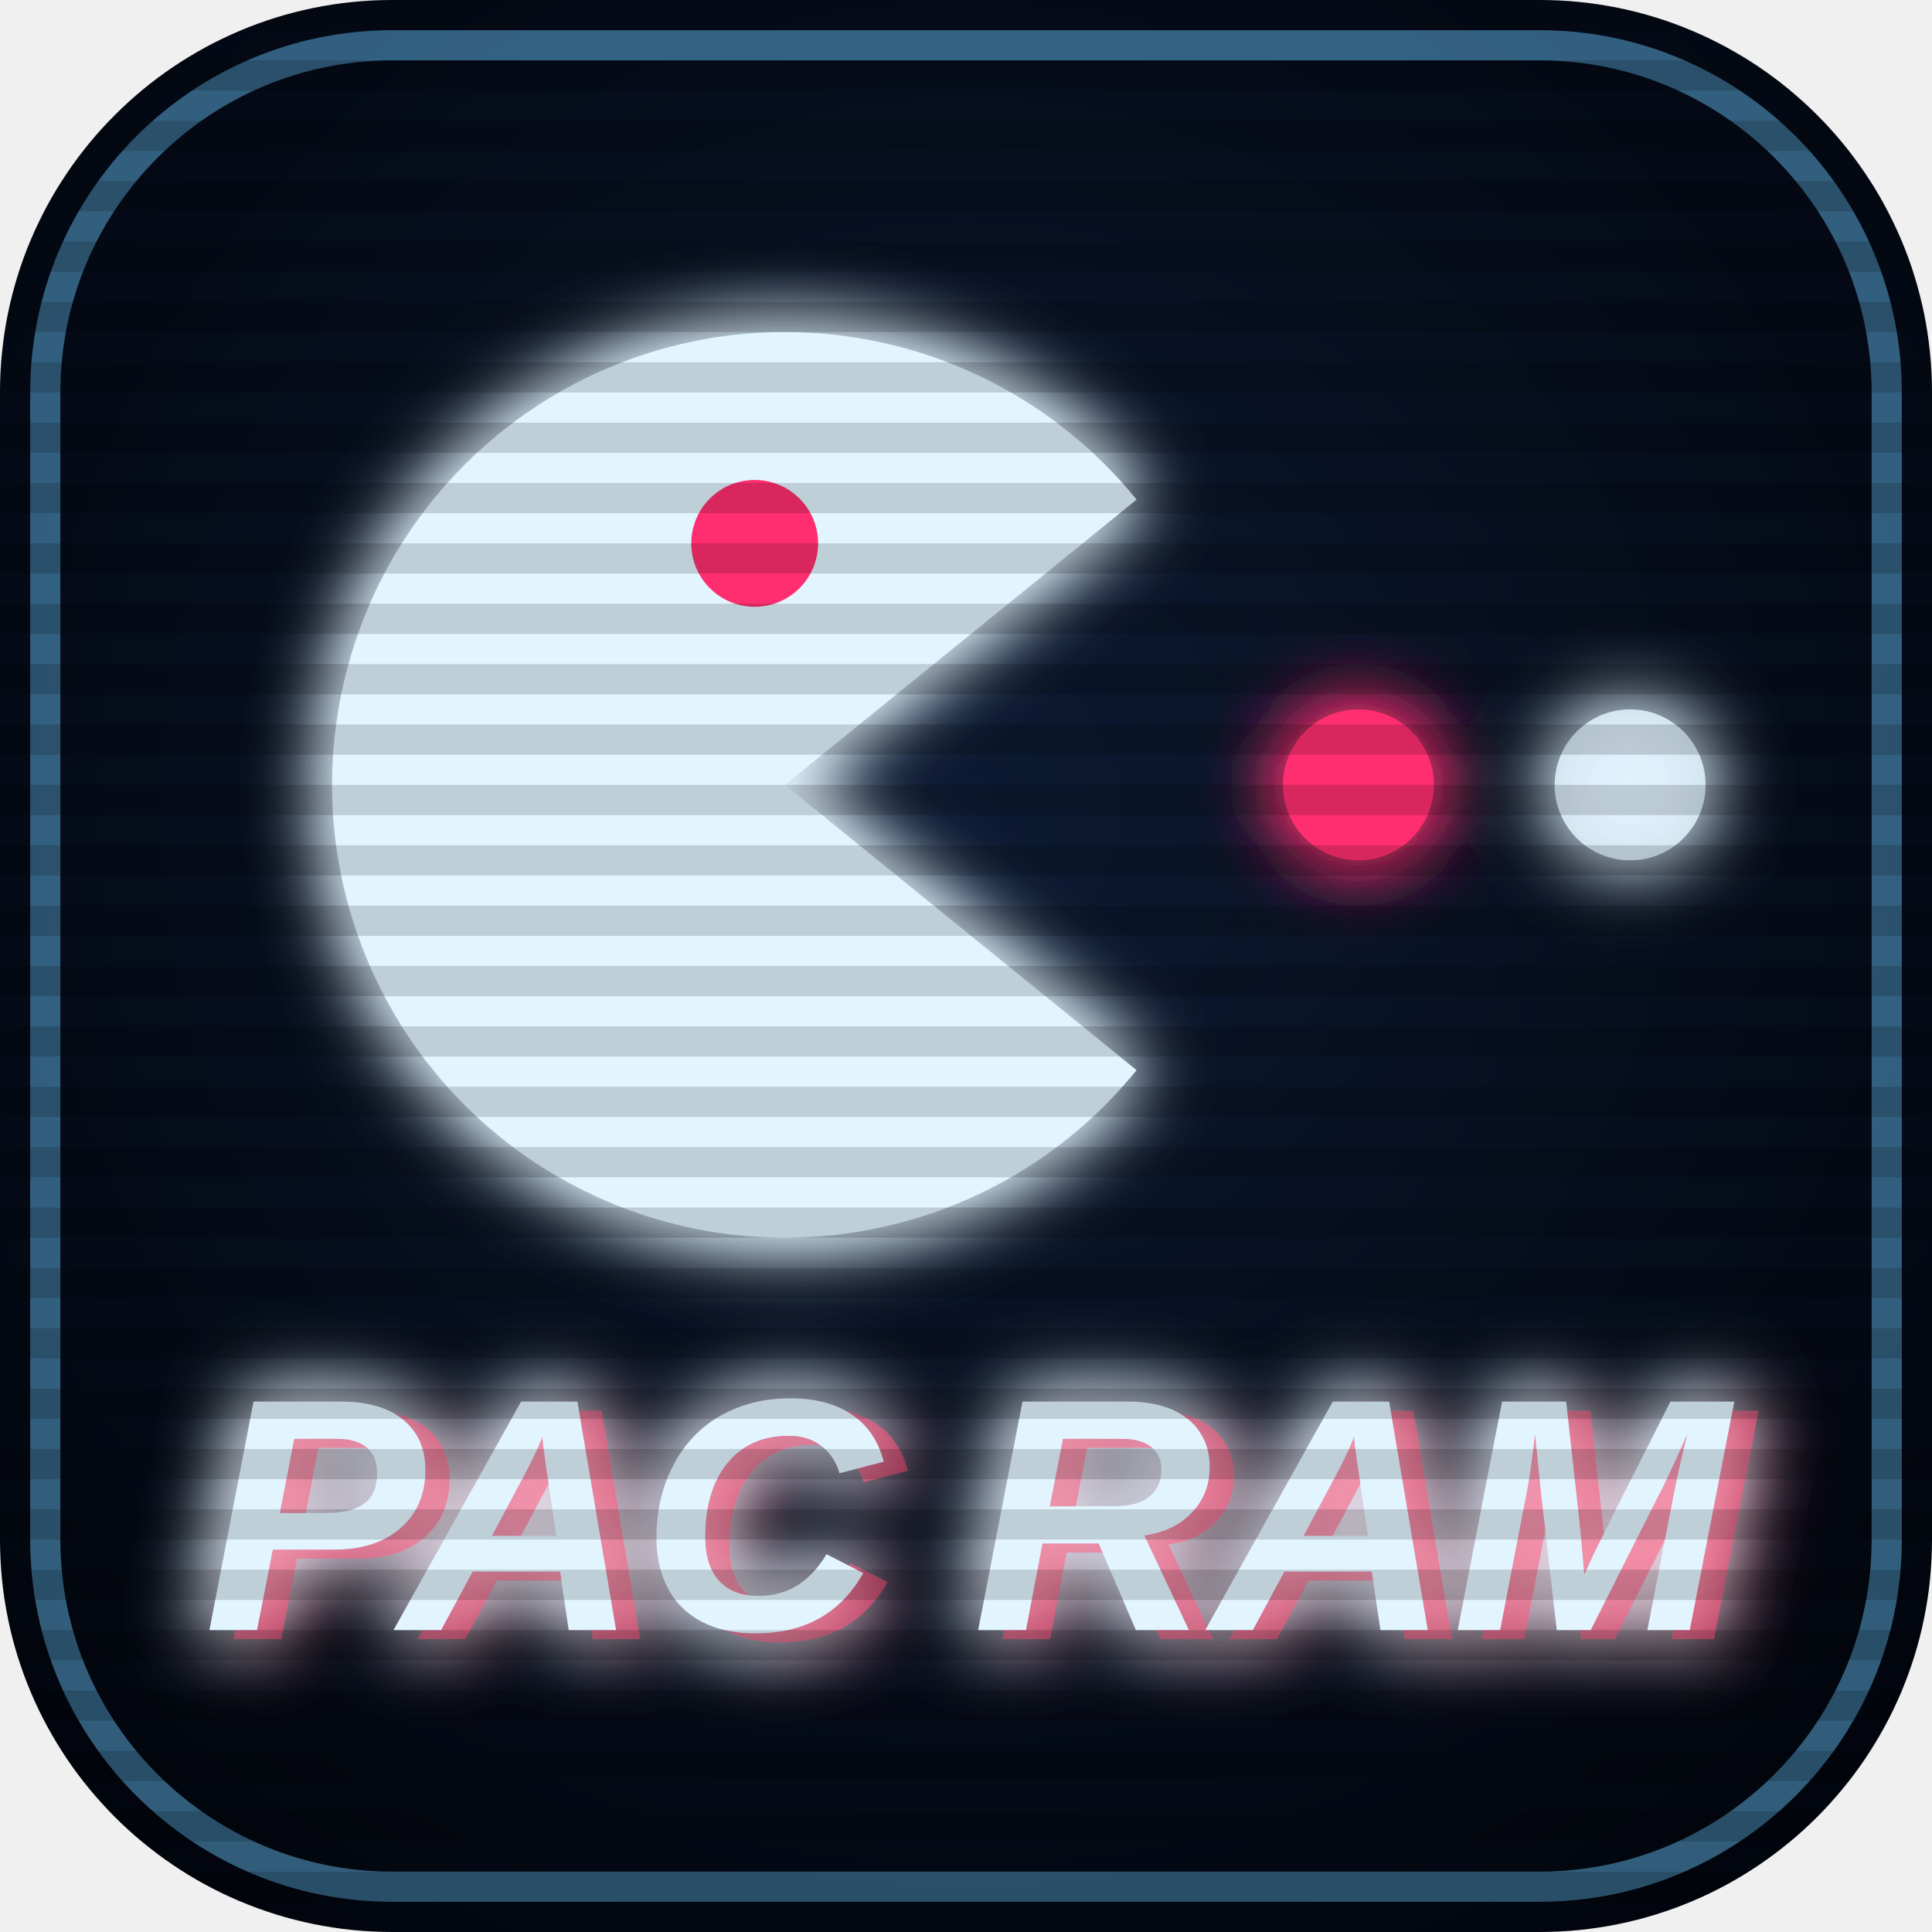
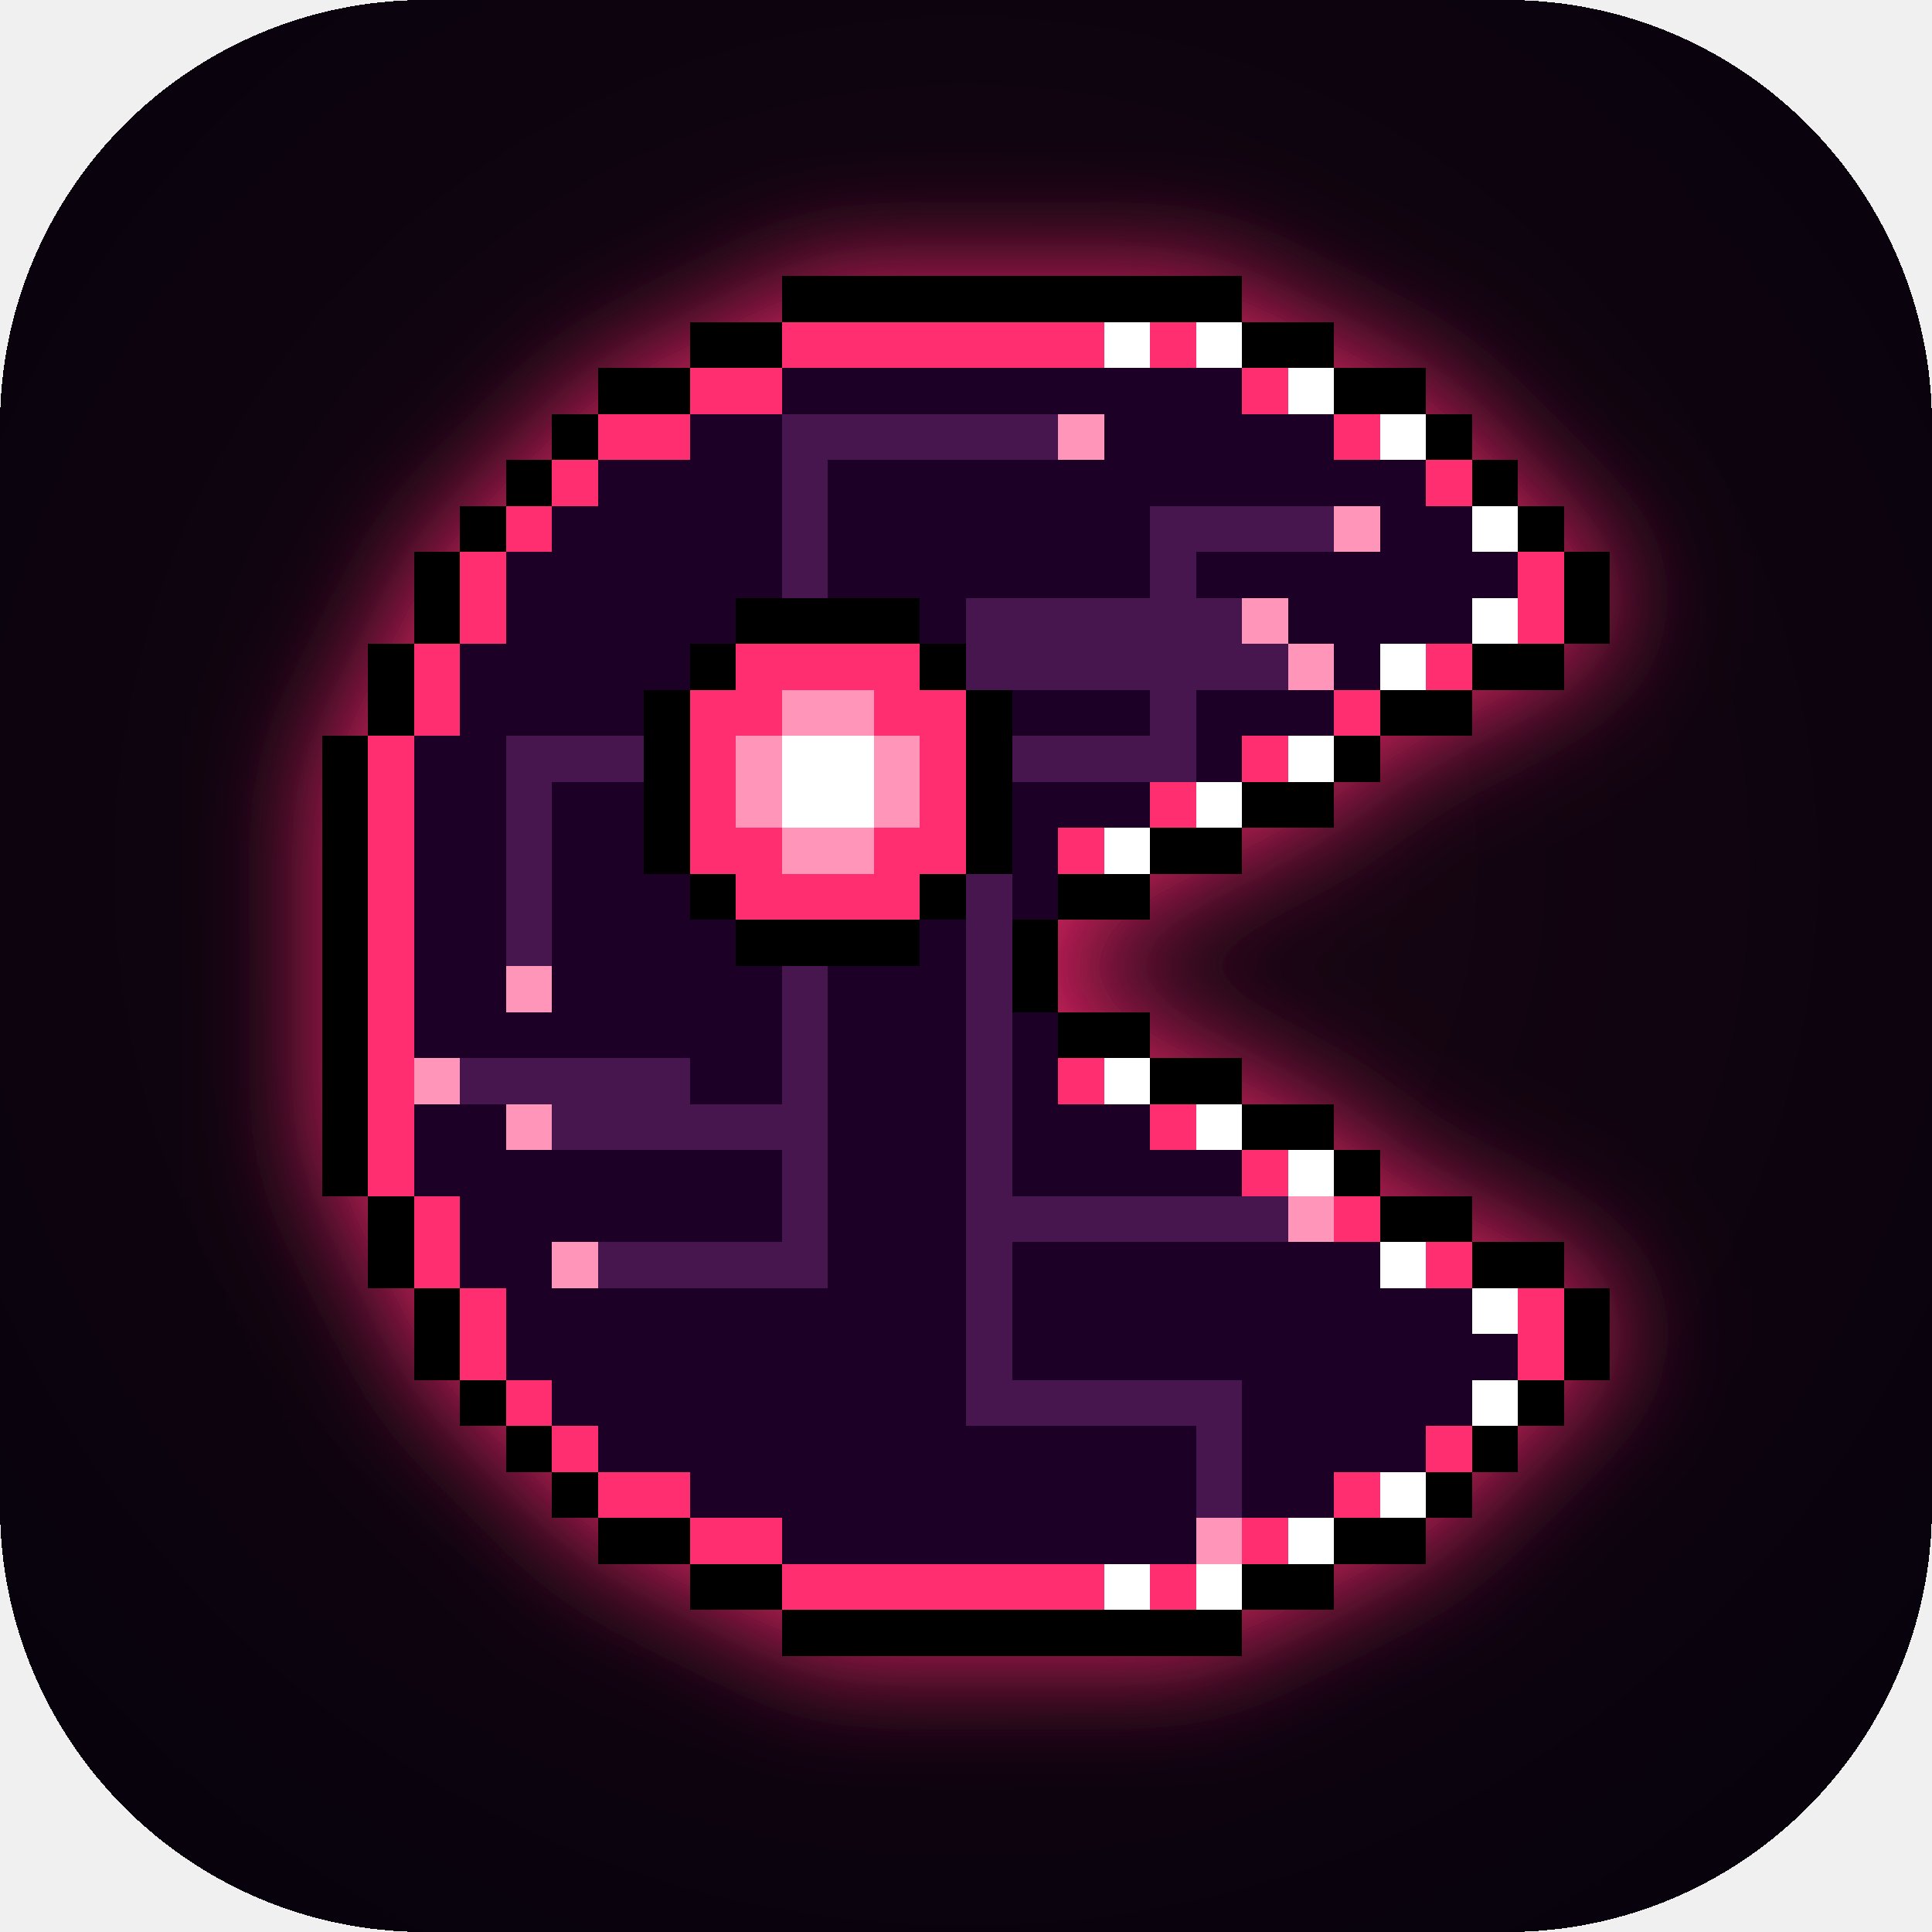
- <svg xmlns="http://www.w3.org/2000/svg" viewBox="0 0 128 128">
+ <svg xmlns="http://www.w3.org/2000/svg" viewBox="0 0 42 42" shape-rendering="crispEdges">
  <defs>
-     <radialGradient id="bg" cx="50%" cy="42%" r="70%">
-       <stop offset="0" stop-color="#0c1a33" />
-       <stop offset="1" stop-color="#01040b" />
-     </radialGradient>
-     <filter id="glow" x="-40%" y="-40%" width="180%" height="180%">
-       <feGaussianBlur stdDeviation="2.6" result="b" />
+     <filter id="g" x="-30%" y="-30%" width="160%" height="160%">
+       <feGaussianBlur in="SourceAlpha" stdDeviation="1.3" result="b" />
+       <feFlood flood-color="#ff2d6f" flood-opacity="0.9" />
+       <feComposite operator="in" in2="b" result="glow" />
      <feMerge>
-         <feMergeNode in="b" />
-         <feMergeNode in="b" />
+         <feMergeNode in="glow" />
        <feMergeNode in="SourceGraphic" />
      </feMerge>
    </filter>
-     <pattern id="scan" width="4" height="4" patternUnits="userSpaceOnUse">
-       <rect width="4" height="2" fill="#000" opacity="0.16" />
-     </pattern>
+     <radialGradient id="bg" cx="50%" cy="45%" r="70%">
+       <stop offset="0" stop-color="#1a0614" />
+       <stop offset="1" stop-color="#06020c" />
+     </radialGradient>
  </defs>
-   <rect width="128" height="128" rx="26" fill="url(#bg)" />
-   <rect x="3" y="3" width="122" height="122" rx="23" fill="none" stroke="#6cc8ff" stroke-opacity="0.45" stroke-width="2" />
-   <g filter="url(#glow)">
-     <path d="M52 22 A30 30 0 1 0 75.3 70.9 L52 52 L75.3 33.1 A30 30 0 0 0 52 22 Z" fill="#e2f5ff" />
-     <circle cx="50" cy="36" r="4.2" fill="#ff2d6f" />
-     <circle cx="90" cy="52" r="5" fill="#ff2d6f" />
-     <circle cx="108" cy="52" r="5" fill="#e2f5ff" opacity="0.85" />
+   <rect width="42" height="42" rx="9.24" fill="url(#bg)" />
+   <g filter="url(#g)">
+     <rect x="17" y="6" width="10" height="1" fill="#000000" />
+     <rect x="15" y="7" width="2" height="1" fill="#000000" />
+     <rect x="17" y="7" width="7" height="1" fill="#ff2d6f" />
+     <rect x="24" y="7" width="1" height="1" fill="#ffffff" />
+     <rect x="25" y="7" width="1" height="1" fill="#ff2d6f" />
+     <rect x="26" y="7" width="1" height="1" fill="#ffffff" />
+     <rect x="27" y="7" width="2" height="1" fill="#000000" />
+     <rect x="13" y="8" width="2" height="1" fill="#000000" />
+     <rect x="15" y="8" width="2" height="1" fill="#ff2d6f" />
+     <rect x="17" y="8" width="10" height="1" fill="#1e0628" />
+     <rect x="27" y="8" width="1" height="1" fill="#ff2d6f" />
+     <rect x="28" y="8" width="1" height="1" fill="#ffffff" />
+     <rect x="29" y="8" width="2" height="1" fill="#000000" />
+     <rect x="12" y="9" width="1" height="1" fill="#000000" />
+     <rect x="13" y="9" width="2" height="1" fill="#ff2d6f" />
+     <rect x="15" y="9" width="2" height="1" fill="#1e0628" />
+     <rect x="17" y="9" width="6" height="1" fill="#461250" />
+     <rect x="23" y="9" width="1" height="1" fill="#ff96b9" />
+     <rect x="24" y="9" width="5" height="1" fill="#1e0628" />
+     <rect x="29" y="9" width="1" height="1" fill="#ff2d6f" />
+     <rect x="30" y="9" width="1" height="1" fill="#ffffff" />
+     <rect x="31" y="9" width="1" height="1" fill="#000000" />
+     <rect x="11" y="10" width="1" height="1" fill="#000000" />
+     <rect x="12" y="10" width="1" height="1" fill="#ff2d6f" />
+     <rect x="13" y="10" width="4" height="1" fill="#1e0628" />
+     <rect x="17" y="10" width="1" height="1" fill="#461250" />
+     <rect x="18" y="10" width="13" height="1" fill="#1e0628" />
+     <rect x="31" y="10" width="1" height="1" fill="#ff2d6f" />
+     <rect x="32" y="10" width="1" height="1" fill="#000000" />
+     <rect x="10" y="11" width="1" height="1" fill="#000000" />
+     <rect x="11" y="11" width="1" height="1" fill="#ff2d6f" />
+     <rect x="12" y="11" width="5" height="1" fill="#1e0628" />
+     <rect x="17" y="11" width="1" height="1" fill="#461250" />
+     <rect x="18" y="11" width="7" height="1" fill="#1e0628" />
+     <rect x="25" y="11" width="4" height="1" fill="#461250" />
+     <rect x="29" y="11" width="1" height="1" fill="#ff96b9" />
+     <rect x="30" y="11" width="2" height="1" fill="#1e0628" />
+     <rect x="32" y="11" width="1" height="1" fill="#ffffff" />
+     <rect x="33" y="11" width="1" height="1" fill="#000000" />
+     <rect x="9" y="12" width="1" height="1" fill="#000000" />
+     <rect x="10" y="12" width="1" height="1" fill="#ff2d6f" />
+     <rect x="11" y="12" width="6" height="1" fill="#1e0628" />
+     <rect x="17" y="12" width="1" height="1" fill="#461250" />
+     <rect x="18" y="12" width="7" height="1" fill="#1e0628" />
+     <rect x="25" y="12" width="1" height="1" fill="#461250" />
+     <rect x="26" y="12" width="7" height="1" fill="#1e0628" />
+     <rect x="33" y="12" width="1" height="1" fill="#ff2d6f" />
+     <rect x="34" y="12" width="1" height="1" fill="#000000" />
+     <rect x="9" y="13" width="1" height="1" fill="#000000" />
+     <rect x="10" y="13" width="1" height="1" fill="#ff2d6f" />
+     <rect x="11" y="13" width="5" height="1" fill="#1e0628" />
+     <rect x="16" y="13" width="4" height="1" fill="#000000" />
+     <rect x="20" y="13" width="1" height="1" fill="#1e0628" />
+     <rect x="21" y="13" width="6" height="1" fill="#461250" />
+     <rect x="27" y="13" width="1" height="1" fill="#ff96b9" />
+     <rect x="28" y="13" width="4" height="1" fill="#1e0628" />
+     <rect x="32" y="13" width="1" height="1" fill="#ffffff" />
+     <rect x="33" y="13" width="1" height="1" fill="#ff2d6f" />
+     <rect x="34" y="13" width="1" height="1" fill="#000000" />
+     <rect x="8" y="14" width="1" height="1" fill="#000000" />
+     <rect x="9" y="14" width="1" height="1" fill="#ff2d6f" />
+     <rect x="10" y="14" width="5" height="1" fill="#1e0628" />
+     <rect x="15" y="14" width="1" height="1" fill="#000000" />
+     <rect x="16" y="14" width="4" height="1" fill="#ff2d6f" />
+     <rect x="20" y="14" width="1" height="1" fill="#000000" />
+     <rect x="21" y="14" width="7" height="1" fill="#461250" />
+     <rect x="28" y="14" width="1" height="1" fill="#ff96b9" />
+     <rect x="29" y="14" width="1" height="1" fill="#1e0628" />
+     <rect x="30" y="14" width="1" height="1" fill="#ffffff" />
+     <rect x="31" y="14" width="1" height="1" fill="#ff2d6f" />
+     <rect x="32" y="14" width="2" height="1" fill="#000000" />
+     <rect x="8" y="15" width="1" height="1" fill="#000000" />
+     <rect x="9" y="15" width="1" height="1" fill="#ff2d6f" />
+     <rect x="10" y="15" width="4" height="1" fill="#1e0628" />
+     <rect x="14" y="15" width="1" height="1" fill="#000000" />
+     <rect x="15" y="15" width="2" height="1" fill="#ff2d6f" />
+     <rect x="17" y="15" width="2" height="1" fill="#ff96b9" />
+     <rect x="19" y="15" width="2" height="1" fill="#ff2d6f" />
+     <rect x="21" y="15" width="1" height="1" fill="#000000" />
+     <rect x="22" y="15" width="3" height="1" fill="#1e0628" />
+     <rect x="25" y="15" width="1" height="1" fill="#461250" />
+     <rect x="26" y="15" width="3" height="1" fill="#1e0628" />
+     <rect x="29" y="15" width="1" height="1" fill="#ff2d6f" />
+     <rect x="30" y="15" width="2" height="1" fill="#000000" />
+     <rect x="7" y="16" width="1" height="1" fill="#000000" />
+     <rect x="8" y="16" width="1" height="1" fill="#ff2d6f" />
+     <rect x="9" y="16" width="2" height="1" fill="#1e0628" />
+     <rect x="11" y="16" width="3" height="1" fill="#461250" />
+     <rect x="14" y="16" width="1" height="1" fill="#000000" />
+     <rect x="15" y="16" width="1" height="1" fill="#ff2d6f" />
+     <rect x="16" y="16" width="1" height="1" fill="#ff96b9" />
+     <rect x="17" y="16" width="2" height="1" fill="#ffffff" />
+     <rect x="19" y="16" width="1" height="1" fill="#ff96b9" />
+     <rect x="20" y="16" width="1" height="1" fill="#ff2d6f" />
+     <rect x="21" y="16" width="1" height="1" fill="#000000" />
+     <rect x="22" y="16" width="4" height="1" fill="#461250" />
+     <rect x="26" y="16" width="1" height="1" fill="#1e0628" />
+     <rect x="27" y="16" width="1" height="1" fill="#ff2d6f" />
+     <rect x="28" y="16" width="1" height="1" fill="#ffffff" />
+     <rect x="29" y="16" width="1" height="1" fill="#000000" />
+     <rect x="7" y="17" width="1" height="1" fill="#000000" />
+     <rect x="8" y="17" width="1" height="1" fill="#ff2d6f" />
+     <rect x="9" y="17" width="2" height="1" fill="#1e0628" />
+     <rect x="11" y="17" width="1" height="1" fill="#461250" />
+     <rect x="12" y="17" width="2" height="1" fill="#1e0628" />
+     <rect x="14" y="17" width="1" height="1" fill="#000000" />
+     <rect x="15" y="17" width="1" height="1" fill="#ff2d6f" />
+     <rect x="16" y="17" width="1" height="1" fill="#ff96b9" />
+     <rect x="17" y="17" width="2" height="1" fill="#ffffff" />
+     <rect x="19" y="17" width="1" height="1" fill="#ff96b9" />
+     <rect x="20" y="17" width="1" height="1" fill="#ff2d6f" />
+     <rect x="21" y="17" width="1" height="1" fill="#000000" />
+     <rect x="22" y="17" width="3" height="1" fill="#1e0628" />
+     <rect x="25" y="17" width="1" height="1" fill="#ff2d6f" />
+     <rect x="26" y="17" width="1" height="1" fill="#ffffff" />
+     <rect x="27" y="17" width="2" height="1" fill="#000000" />
+     <rect x="7" y="18" width="1" height="1" fill="#000000" />
+     <rect x="8" y="18" width="1" height="1" fill="#ff2d6f" />
+     <rect x="9" y="18" width="2" height="1" fill="#1e0628" />
+     <rect x="11" y="18" width="1" height="1" fill="#461250" />
+     <rect x="12" y="18" width="2" height="1" fill="#1e0628" />
+     <rect x="14" y="18" width="1" height="1" fill="#000000" />
+     <rect x="15" y="18" width="2" height="1" fill="#ff2d6f" />
+     <rect x="17" y="18" width="2" height="1" fill="#ff96b9" />
+     <rect x="19" y="18" width="2" height="1" fill="#ff2d6f" />
+     <rect x="21" y="18" width="1" height="1" fill="#000000" />
+     <rect x="22" y="18" width="1" height="1" fill="#1e0628" />
+     <rect x="23" y="18" width="1" height="1" fill="#ff2d6f" />
+     <rect x="24" y="18" width="1" height="1" fill="#ffffff" />
+     <rect x="25" y="18" width="2" height="1" fill="#000000" />
+     <rect x="7" y="19" width="1" height="1" fill="#000000" />
+     <rect x="8" y="19" width="1" height="1" fill="#ff2d6f" />
+     <rect x="9" y="19" width="2" height="1" fill="#1e0628" />
+     <rect x="11" y="19" width="1" height="1" fill="#461250" />
+     <rect x="12" y="19" width="3" height="1" fill="#1e0628" />
+     <rect x="15" y="19" width="1" height="1" fill="#000000" />
+     <rect x="16" y="19" width="4" height="1" fill="#ff2d6f" />
+     <rect x="20" y="19" width="1" height="1" fill="#000000" />
+     <rect x="21" y="19" width="1" height="1" fill="#461250" />
+     <rect x="22" y="19" width="1" height="1" fill="#1e0628" />
+     <rect x="23" y="19" width="2" height="1" fill="#000000" />
+     <rect x="7" y="20" width="1" height="1" fill="#000000" />
+     <rect x="8" y="20" width="1" height="1" fill="#ff2d6f" />
+     <rect x="9" y="20" width="2" height="1" fill="#1e0628" />
+     <rect x="11" y="20" width="1" height="1" fill="#461250" />
+     <rect x="12" y="20" width="4" height="1" fill="#1e0628" />
+     <rect x="16" y="20" width="4" height="1" fill="#000000" />
+     <rect x="20" y="20" width="1" height="1" fill="#1e0628" />
+     <rect x="21" y="20" width="1" height="1" fill="#461250" />
+     <rect x="22" y="20" width="1" height="1" fill="#000000" />
+     <rect x="7" y="21" width="1" height="1" fill="#000000" />
+     <rect x="8" y="21" width="1" height="1" fill="#ff2d6f" />
+     <rect x="9" y="21" width="2" height="1" fill="#1e0628" />
+     <rect x="11" y="21" width="1" height="1" fill="#ff96b9" />
+     <rect x="12" y="21" width="5" height="1" fill="#1e0628" />
+     <rect x="17" y="21" width="1" height="1" fill="#461250" />
+     <rect x="18" y="21" width="3" height="1" fill="#1e0628" />
+     <rect x="21" y="21" width="1" height="1" fill="#461250" />
+     <rect x="22" y="21" width="1" height="1" fill="#000000" />
+     <rect x="7" y="22" width="1" height="1" fill="#000000" />
+     <rect x="8" y="22" width="1" height="1" fill="#ff2d6f" />
+     <rect x="9" y="22" width="8" height="1" fill="#1e0628" />
+     <rect x="17" y="22" width="1" height="1" fill="#461250" />
+     <rect x="18" y="22" width="3" height="1" fill="#1e0628" />
+     <rect x="21" y="22" width="1" height="1" fill="#461250" />
+     <rect x="22" y="22" width="1" height="1" fill="#1e0628" />
+     <rect x="23" y="22" width="2" height="1" fill="#000000" />
+     <rect x="7" y="23" width="1" height="1" fill="#000000" />
+     <rect x="8" y="23" width="1" height="1" fill="#ff2d6f" />
+     <rect x="9" y="23" width="1" height="1" fill="#ff96b9" />
+     <rect x="10" y="23" width="5" height="1" fill="#461250" />
+     <rect x="15" y="23" width="2" height="1" fill="#1e0628" />
+     <rect x="17" y="23" width="1" height="1" fill="#461250" />
+     <rect x="18" y="23" width="3" height="1" fill="#1e0628" />
+     <rect x="21" y="23" width="1" height="1" fill="#461250" />
+     <rect x="22" y="23" width="1" height="1" fill="#1e0628" />
+     <rect x="23" y="23" width="1" height="1" fill="#ff2d6f" />
+     <rect x="24" y="23" width="1" height="1" fill="#ffffff" />
+     <rect x="25" y="23" width="2" height="1" fill="#000000" />
+     <rect x="7" y="24" width="1" height="1" fill="#000000" />
+     <rect x="8" y="24" width="1" height="1" fill="#ff2d6f" />
+     <rect x="9" y="24" width="2" height="1" fill="#1e0628" />
+     <rect x="11" y="24" width="1" height="1" fill="#ff96b9" />
+     <rect x="12" y="24" width="6" height="1" fill="#461250" />
+     <rect x="18" y="24" width="3" height="1" fill="#1e0628" />
+     <rect x="21" y="24" width="1" height="1" fill="#461250" />
+     <rect x="22" y="24" width="3" height="1" fill="#1e0628" />
+     <rect x="25" y="24" width="1" height="1" fill="#ff2d6f" />
+     <rect x="26" y="24" width="1" height="1" fill="#ffffff" />
+     <rect x="27" y="24" width="2" height="1" fill="#000000" />
+     <rect x="7" y="25" width="1" height="1" fill="#000000" />
+     <rect x="8" y="25" width="1" height="1" fill="#ff2d6f" />
+     <rect x="9" y="25" width="8" height="1" fill="#1e0628" />
+     <rect x="17" y="25" width="1" height="1" fill="#461250" />
+     <rect x="18" y="25" width="3" height="1" fill="#1e0628" />
+     <rect x="21" y="25" width="1" height="1" fill="#461250" />
+     <rect x="22" y="25" width="5" height="1" fill="#1e0628" />
+     <rect x="27" y="25" width="1" height="1" fill="#ff2d6f" />
+     <rect x="28" y="25" width="1" height="1" fill="#ffffff" />
+     <rect x="29" y="25" width="1" height="1" fill="#000000" />
+     <rect x="8" y="26" width="1" height="1" fill="#000000" />
+     <rect x="9" y="26" width="1" height="1" fill="#ff2d6f" />
+     <rect x="10" y="26" width="7" height="1" fill="#1e0628" />
+     <rect x="17" y="26" width="1" height="1" fill="#461250" />
+     <rect x="18" y="26" width="3" height="1" fill="#1e0628" />
+     <rect x="21" y="26" width="7" height="1" fill="#461250" />
+     <rect x="28" y="26" width="1" height="1" fill="#ff96b9" />
+     <rect x="29" y="26" width="1" height="1" fill="#ff2d6f" />
+     <rect x="30" y="26" width="2" height="1" fill="#000000" />
+     <rect x="8" y="27" width="1" height="1" fill="#000000" />
+     <rect x="9" y="27" width="1" height="1" fill="#ff2d6f" />
+     <rect x="10" y="27" width="2" height="1" fill="#1e0628" />
+     <rect x="12" y="27" width="1" height="1" fill="#ff96b9" />
+     <rect x="13" y="27" width="5" height="1" fill="#461250" />
+     <rect x="18" y="27" width="3" height="1" fill="#1e0628" />
+     <rect x="21" y="27" width="1" height="1" fill="#461250" />
+     <rect x="22" y="27" width="8" height="1" fill="#1e0628" />
+     <rect x="30" y="27" width="1" height="1" fill="#ffffff" />
+     <rect x="31" y="27" width="1" height="1" fill="#ff2d6f" />
+     <rect x="32" y="27" width="2" height="1" fill="#000000" />
+     <rect x="9" y="28" width="1" height="1" fill="#000000" />
+     <rect x="10" y="28" width="1" height="1" fill="#ff2d6f" />
+     <rect x="11" y="28" width="10" height="1" fill="#1e0628" />
+     <rect x="21" y="28" width="1" height="1" fill="#461250" />
+     <rect x="22" y="28" width="10" height="1" fill="#1e0628" />
+     <rect x="32" y="28" width="1" height="1" fill="#ffffff" />
+     <rect x="33" y="28" width="1" height="1" fill="#ff2d6f" />
+     <rect x="34" y="28" width="1" height="1" fill="#000000" />
+     <rect x="9" y="29" width="1" height="1" fill="#000000" />
+     <rect x="10" y="29" width="1" height="1" fill="#ff2d6f" />
+     <rect x="11" y="29" width="10" height="1" fill="#1e0628" />
+     <rect x="21" y="29" width="1" height="1" fill="#461250" />
+     <rect x="22" y="29" width="11" height="1" fill="#1e0628" />
+     <rect x="33" y="29" width="1" height="1" fill="#ff2d6f" />
+     <rect x="34" y="29" width="1" height="1" fill="#000000" />
+     <rect x="10" y="30" width="1" height="1" fill="#000000" />
+     <rect x="11" y="30" width="1" height="1" fill="#ff2d6f" />
+     <rect x="12" y="30" width="9" height="1" fill="#1e0628" />
+     <rect x="21" y="30" width="6" height="1" fill="#461250" />
+     <rect x="27" y="30" width="5" height="1" fill="#1e0628" />
+     <rect x="32" y="30" width="1" height="1" fill="#ffffff" />
+     <rect x="33" y="30" width="1" height="1" fill="#000000" />
+     <rect x="11" y="31" width="1" height="1" fill="#000000" />
+     <rect x="12" y="31" width="1" height="1" fill="#ff2d6f" />
+     <rect x="13" y="31" width="13" height="1" fill="#1e0628" />
+     <rect x="26" y="31" width="1" height="1" fill="#461250" />
+     <rect x="27" y="31" width="4" height="1" fill="#1e0628" />
+     <rect x="31" y="31" width="1" height="1" fill="#ff2d6f" />
+     <rect x="32" y="31" width="1" height="1" fill="#000000" />
+     <rect x="12" y="32" width="1" height="1" fill="#000000" />
+     <rect x="13" y="32" width="2" height="1" fill="#ff2d6f" />
+     <rect x="15" y="32" width="11" height="1" fill="#1e0628" />
+     <rect x="26" y="32" width="1" height="1" fill="#461250" />
+     <rect x="27" y="32" width="2" height="1" fill="#1e0628" />
+     <rect x="29" y="32" width="1" height="1" fill="#ff2d6f" />
+     <rect x="30" y="32" width="1" height="1" fill="#ffffff" />
+     <rect x="31" y="32" width="1" height="1" fill="#000000" />
+     <rect x="13" y="33" width="2" height="1" fill="#000000" />
+     <rect x="15" y="33" width="2" height="1" fill="#ff2d6f" />
+     <rect x="17" y="33" width="9" height="1" fill="#1e0628" />
+     <rect x="26" y="33" width="1" height="1" fill="#ff96b9" />
+     <rect x="27" y="33" width="1" height="1" fill="#ff2d6f" />
+     <rect x="28" y="33" width="1" height="1" fill="#ffffff" />
+     <rect x="29" y="33" width="2" height="1" fill="#000000" />
+     <rect x="15" y="34" width="2" height="1" fill="#000000" />
+     <rect x="17" y="34" width="7" height="1" fill="#ff2d6f" />
+     <rect x="24" y="34" width="1" height="1" fill="#ffffff" />
+     <rect x="25" y="34" width="1" height="1" fill="#ff2d6f" />
+     <rect x="26" y="34" width="1" height="1" fill="#ffffff" />
+     <rect x="27" y="34" width="2" height="1" fill="#000000" />
+     <rect x="17" y="35" width="10" height="1" fill="#000000" />
  </g>
-   <g filter="url(#glow)" font-family="'Arial Black','Helvetica Neue',Arial,sans-serif" font-weight="900" font-style="italic" text-anchor="middle">
-     <text x="64" y="108" font-size="22" textLength="100" lengthAdjust="spacingAndGlyphs" fill="#ff2d6f" opacity="0.6" transform="translate(1.6 0.6)">PAC RAM</text>
-     <text x="64" y="108" font-size="22" textLength="100" lengthAdjust="spacingAndGlyphs" fill="#e2f5ff">PAC RAM</text>
-   </g>
-   <rect width="128" height="128" rx="26" fill="url(#scan)" />
</svg>
